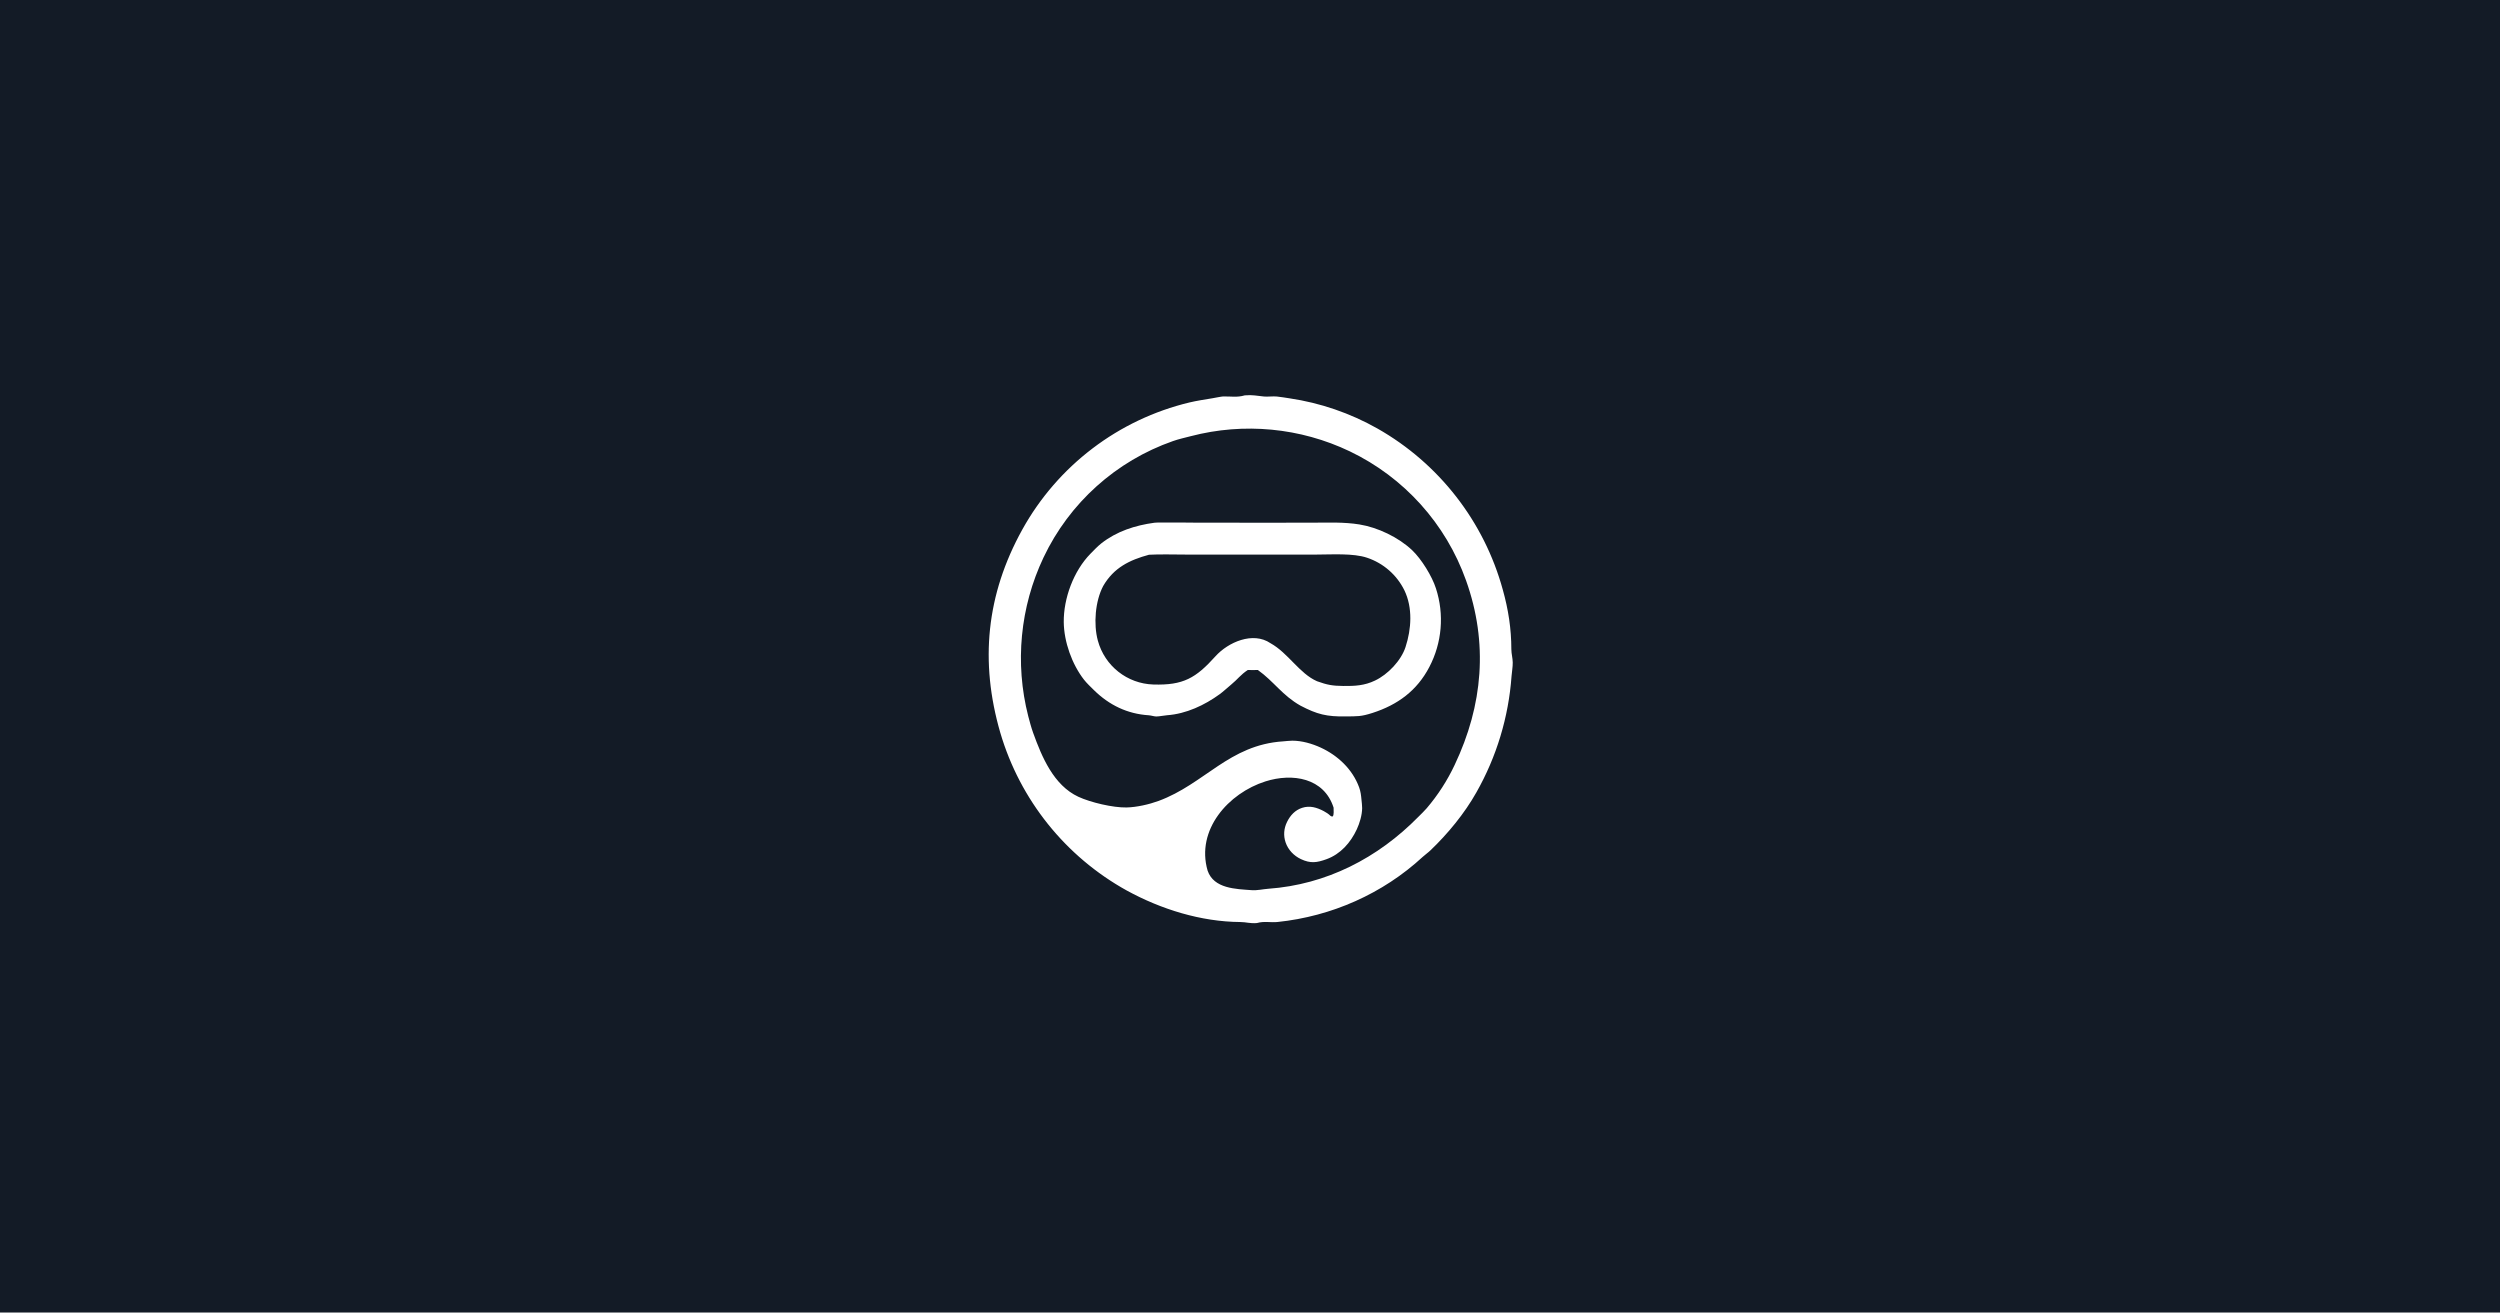
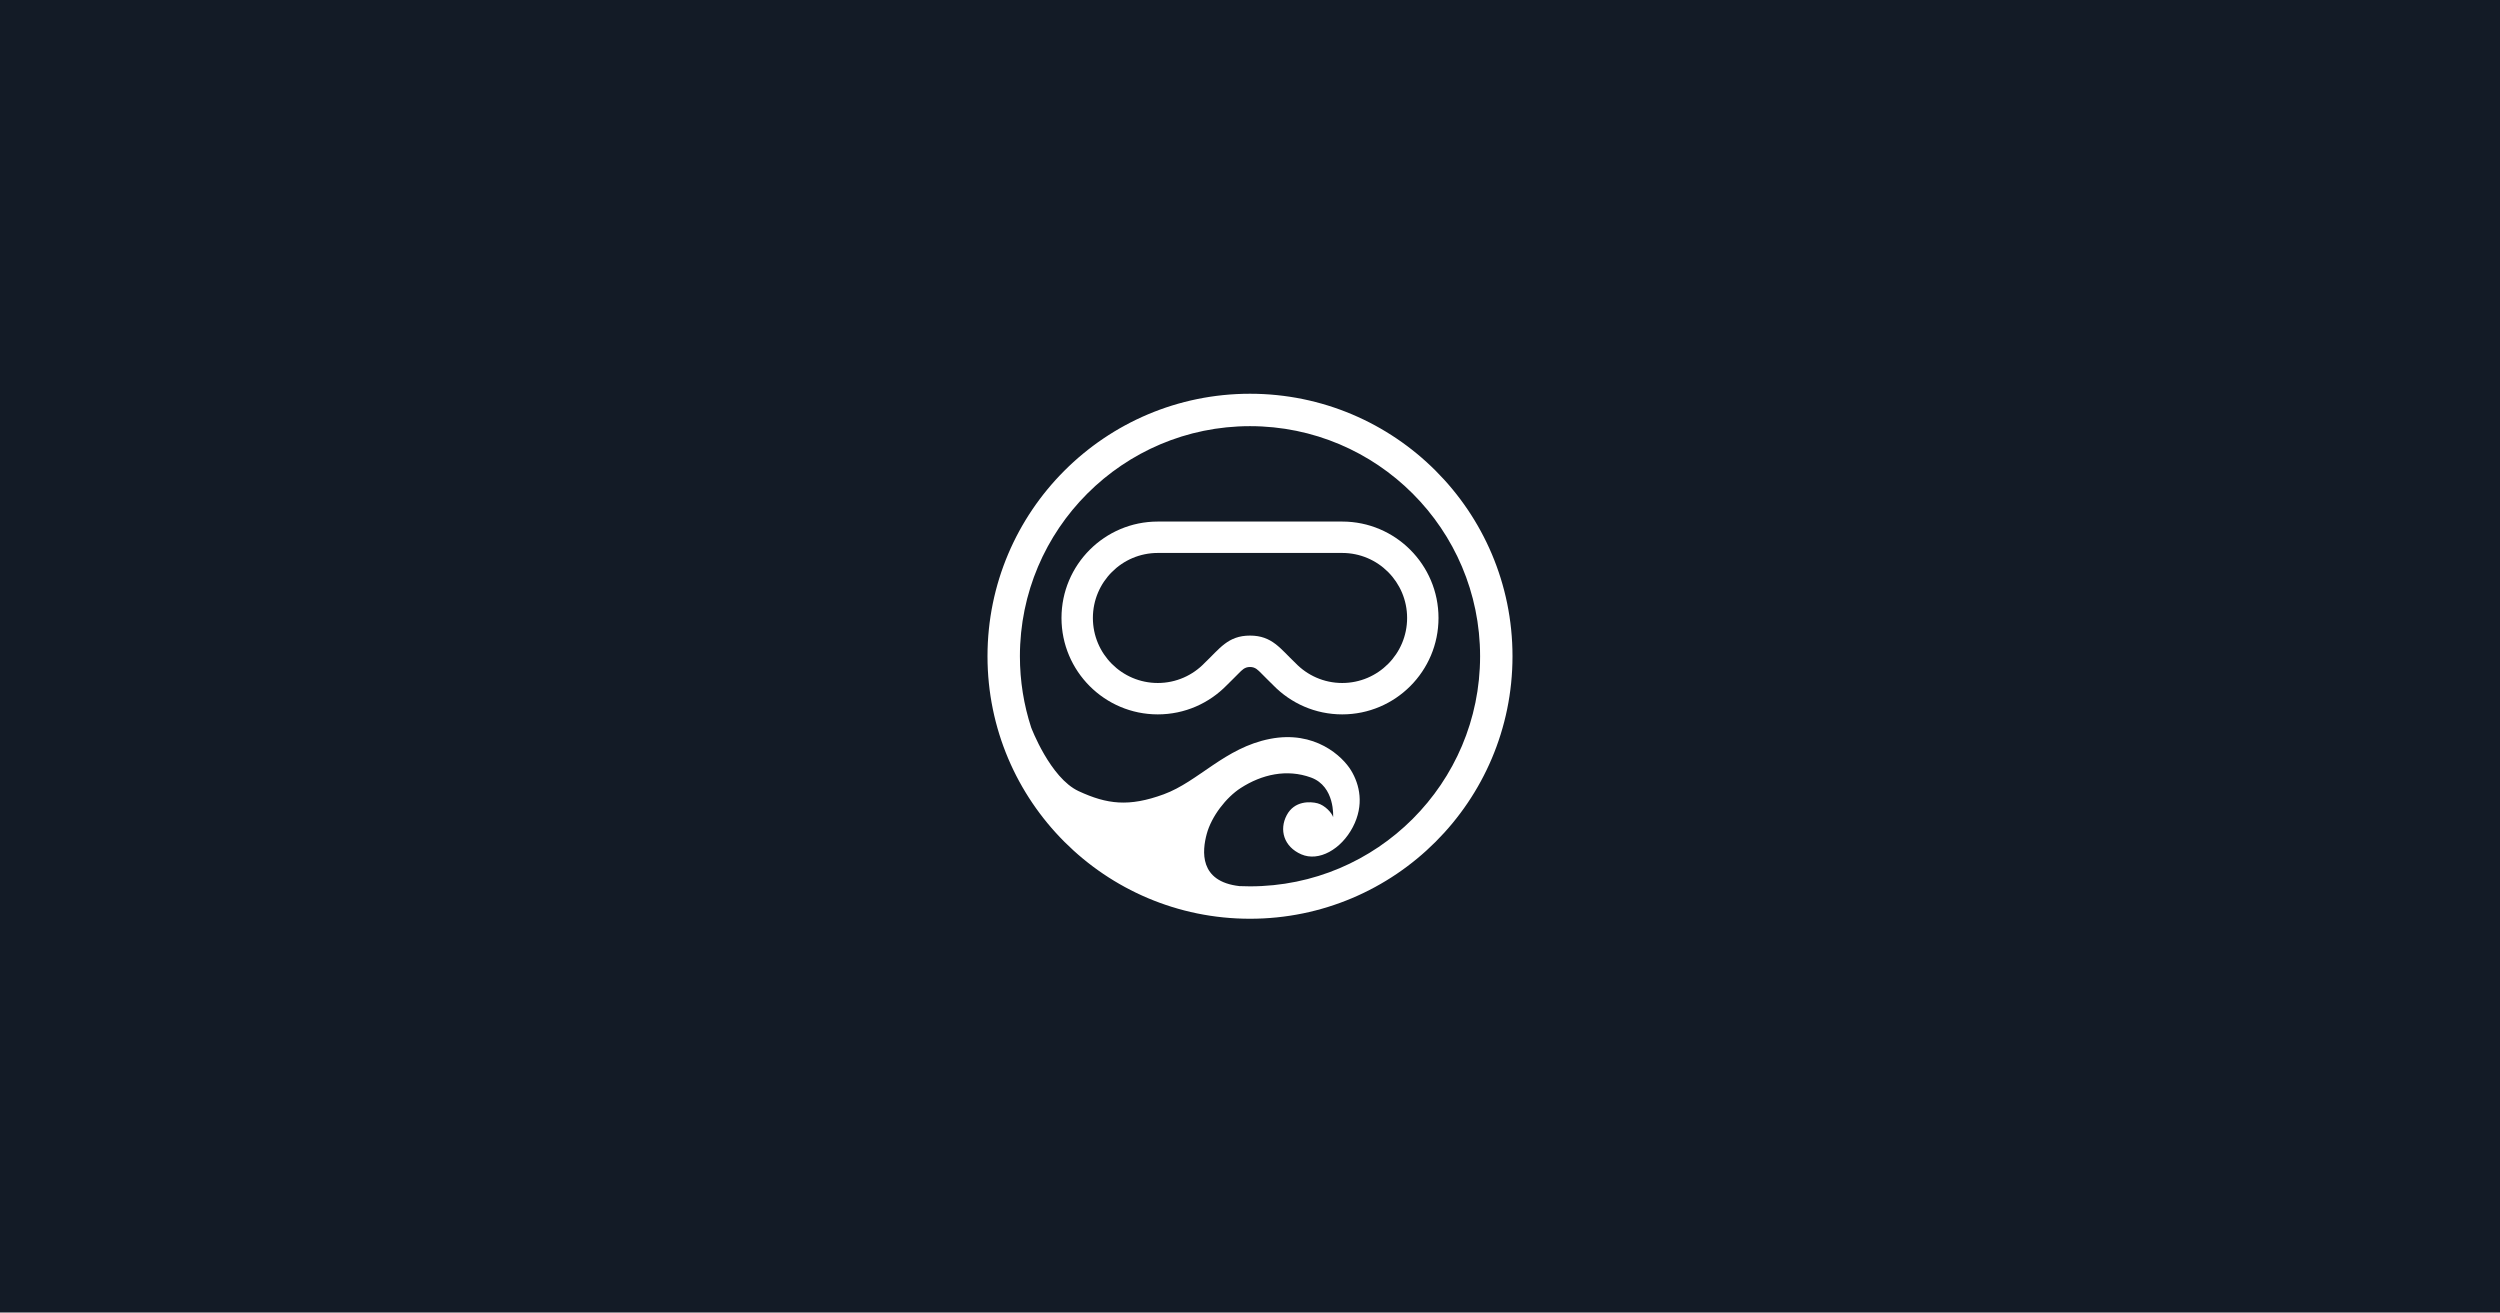
<svg xmlns="http://www.w3.org/2000/svg" viewBox="0 0 1200 630" width="1200" height="630">
  <rect width="1200" height="630" fill="#131B26" />
-   <g transform="translate(600 315) scale(0.18) translate(-700 -700)">
-     <path fill="#FFFFFF" d="M 686.26 4.273 C 707.486 2.479 717.114 5.509 737.781 7.424 C 746.677 8.248 762.244 6.383 771.504 7.374 C 782.532 8.553 793.995 10.463 804.972 12.111 C 887.592 24.354 967.252 51.702 1039.97 92.789 C 1204.05 186.028 1324.29 340.718 1374.17 522.73 C 1388.89 575.146 1396.87 626.806 1396.94 681.256 C 1396.96 693.424 1400.48 704.571 1400.63 716.663 C 1400.77 729.115 1398.33 741.074 1397.43 753.38 C 1389.55 862.328 1357.5 968.153 1303.62 1063.17 C 1272.29 1118.92 1227.48 1173.51 1181.05 1217.75 C 1174.66 1223.93 1167.07 1229.01 1160.58 1235.01 C 1054.09 1333.34 917.347 1393.67 773.421 1408.65 C 754.483 1410.62 738.603 1405.78 718.252 1411.49 C 699.726 1413.02 690.446 1408.85 673.919 1408.73 C 569.145 1407.97 462.794 1374.78 371.269 1324.65 C 207.971 1234.21 86.859 1083.09 34.149 904.017 C -20.967 714.253 -3.151 535.437 92.774 362.21 C 187.344 191.604 349.232 68.572 538.93 23.137 C 558.666 18.525 579.076 15.41 599.105 12.139 C 605.018 11.173 623.473 7.384 627.837 7.25 C 649.165 6.596 664.505 10.518 686.26 4.273 z M 922.916 1103.75 C 897.537 1024.25 813.419 1010.85 741.195 1033.72 C 642.602 1064.95 555.3 1162.7 586.977 1271.75 C 603.536 1319.96 662.337 1320.68 704.662 1323.77 C 719.639 1324.87 734.561 1321.05 748.516 1320.05 C 903.496 1309.02 1041.01 1238.11 1149.05 1128.12 C 1156.31 1120.73 1164.4 1113.29 1171.2 1105.35 C 1201.1 1070.28 1226.19 1031.38 1245.81 989.687 C 1321.26 830.638 1335.81 664.75 1276.03 497.629 C 1222.18 346.627 1110.87 223.007 966.317 153.672 C 834.116 90.454 683.798 76.097 542.02 113.146 C 527.067 117.027 508.899 121.079 494.564 126.228 C 342.69 179.37 218.413 291.104 149.472 436.49 C 86.878 568.548 72.442 718.34 108.665 859.922 C 112.568 874.676 116.538 889.858 121.719 904.223 C 144.93 968.574 176.386 1044.06 242.279 1074.71 C 274.881 1089.87 334.864 1104.03 370.823 1103.25 C 397.654 1102.66 430.802 1095.15 456.038 1085.87 C 579.1 1040.61 644.198 936.259 788.38 926.958 C 796.451 926.438 804.632 925.183 812.71 925.16 C 838.162 925.085 865.571 933 888.527 943.578 C 934.361 964.699 973.433 1001.45 990.99 1049.55 C 994.978 1060.47 996.229 1070.91 997.261 1082.38 C 997.932 1089.85 999.161 1097.66 999.061 1105.13 C 998.812 1123.69 992.5 1145 984.693 1161.76 C 968.251 1197.05 941.475 1227.65 904.025 1241.2 C 878.371 1250.48 861.422 1253.08 835.727 1240.95 C 816.911 1232.06 801.697 1216.25 794.925 1196.42 C 788.68 1178.14 790.267 1159 798.789 1141.78 C 807.394 1124.38 820.111 1110.38 838.923 1104.24 C 859.518 1097.52 878.009 1103.22 896.522 1112.9 C 902.046 1115.79 909.988 1120.73 914.216 1125.3 C 917.654 1127.12 916.93 1127.37 920.322 1127.3 C 924.542 1123.33 922.674 1110.94 922.916 1103.75 z" />
-     <path fill="#FFFFFF" d="M 490.66 343.487 C 513.747 343.147 538.748 343.763 562.002 343.814 L 752.496 343.911 L 868.189 343.806 C 909.305 343.65 950.534 341.899 991.643 348.5 C 1040.63 356.365 1096.24 382.89 1132.42 417.258 C 1157.18 440.786 1185.54 486.6 1195.83 519.088 C 1218.45 588.476 1212.1 664.059 1178.22 728.701 C 1145.35 791.734 1093.89 829.52 1026.65 851.165 C 995.525 861.184 986.295 860.018 955.606 860.482 C 904.5 861.254 879.202 855.063 834.572 831.699 C 786.174 804.426 763.868 767.278 720.921 736.617 C 712.094 736.577 702.941 737.326 694.187 736.624 C 675.11 749.017 666.832 761.681 649.784 775.596 C 640.665 783.039 628.526 794.404 619.528 800.949 C 578.762 830.601 529.813 853.612 478.988 857.277 C 470.317 857.902 458.861 860.527 450.124 860.615 C 444.66 860.67 436.183 857.795 429.92 857.401 C 373.064 853.821 324.36 830.172 283.953 790.429 C 275.733 782.344 264.366 771.569 257.255 762.427 C 225.149 721.148 203.984 661.501 203.353 609.222 C 202.583 545.383 229.798 472.265 274.617 426.567 C 282.922 418.1 293.485 406.937 302.897 399.481 C 344.185 366.77 393.825 350.876 445.447 343.919 C 452.831 342.923 481.549 343.596 490.66 343.487 z M 878.736 766.62 C 906.431 776.568 919.891 778.961 949.208 779.26 C 979.444 779.569 1005.17 778.349 1033.23 764.876 C 1067.4 748.818 1102.91 711.766 1114.74 675.487 C 1130.49 627.198 1134.2 570.754 1111.65 524.041 C 1091.41 483.032 1055.63 451.808 1012.26 437.313 C 975.306 424.74 917.397 428.842 876.95 428.878 L 702.596 428.868 L 527.596 428.859 C 498.646 428.828 458.786 427.658 430.622 429.32 C 379.051 443.336 336.879 463.628 308.441 512.778 C 287.244 553.031 282.322 614.224 294.227 658.188 C 312.662 726.267 372.953 773.151 442.058 775.339 C 522.273 777.879 555.691 758.094 607.882 700.106 C 641.676 662.558 707.759 633.332 754.56 665.182 C 801.862 691.32 831.673 746.114 878.736 766.62 z" />
+   <g transform="translate(474 189) scale(0.116667)">
+     <path fill="rgb(255,255,255)" d="M1080,0C1676.068,0 2160,483.932 2160,1080C2160,1676.068 1676.068,2160 1080,2160C483.932,2160 0,1676.068 0,1080C0,483.932 483.932,0 1080,0ZM1036.6,2025.687C1050.986,2026.338 1065.455,2026.667 1080,2026.667C1602.48,2026.667 2026.667,1602.48 2026.667,1080C2026.667,557.52 1602.48,133.333 1080,133.333C557.52,133.333 133.333,557.52 133.333,1080C133.333,1182.208 149.566,1280.654 179.591,1372.899C179.591,1372.899 257.764,1580.677 375,1635C492.236,1689.323 581.979,1700.444 725,1648C868.021,1595.556 976.645,1456.271 1162,1420C1347.355,1383.729 1460.992,1492.196 1496,1550C1531.008,1607.804 1550.829,1691.568 1503,1783C1455.171,1874.432 1363.142,1926.371 1291,1895C1218.858,1863.629 1199.41,1793.871 1231,1734C1262.59,1674.129 1327.688,1676.996 1358,1685C1388.312,1693.004 1417.252,1724.682 1422,1742C1422,1742 1430.829,1615.38 1331,1579C1231.171,1542.62 1128.661,1566.233 1042,1622C981.472,1660.951 921.441,1739.063 902,1811C883.213,1880.515 869.364,2006.758 1036.6,2025.687Z" />
+     <path fill="rgb(255,255,255)" d="M984.09,1199.503L984.085,1199.508C912.11,1273.347 811.647,1319.167 700.595,1319.167C482.011,1319.167 304.428,1141.493 304.428,922.5C304.428,703.507 482.011,525.833 700.595,525.833L1459.405,525.833C1677.989,525.833 1855.572,703.507 1855.572,922.5C1855.572,1141.493 1677.989,1319.167 1459.405,1319.167C1348.347,1319.167 1247.879,1273.342 1175.915,1199.508C1157.771,1182.22 1141.913,1165.335 1126.274,1150.056C1113.271,1137.352 1102.578,1124.167 1080,1124.167C1057.422,1124.167 1046.729,1137.352 1033.726,1150.056C1018.088,1165.334 1002.231,1182.216 984.09,1199.503ZM893.168,1107.717C954.863,1049.43 988.615,995 1080,995C1171.385,995 1205.137,1049.43 1266.832,1107.717C1315.433,1158.421 1383.767,1190 1459.405,1190C1606.766,1190 1726.405,1070.137 1726.405,922.5C1726.405,774.863 1606.766,655 1459.405,655L700.595,655C553.234,655 433.595,774.863 433.595,922.5C433.595,1070.137 553.234,1190 700.595,1190C776.233,1190 844.567,1158.421 893.168,1107.717Z" />
  </g>
</svg>
